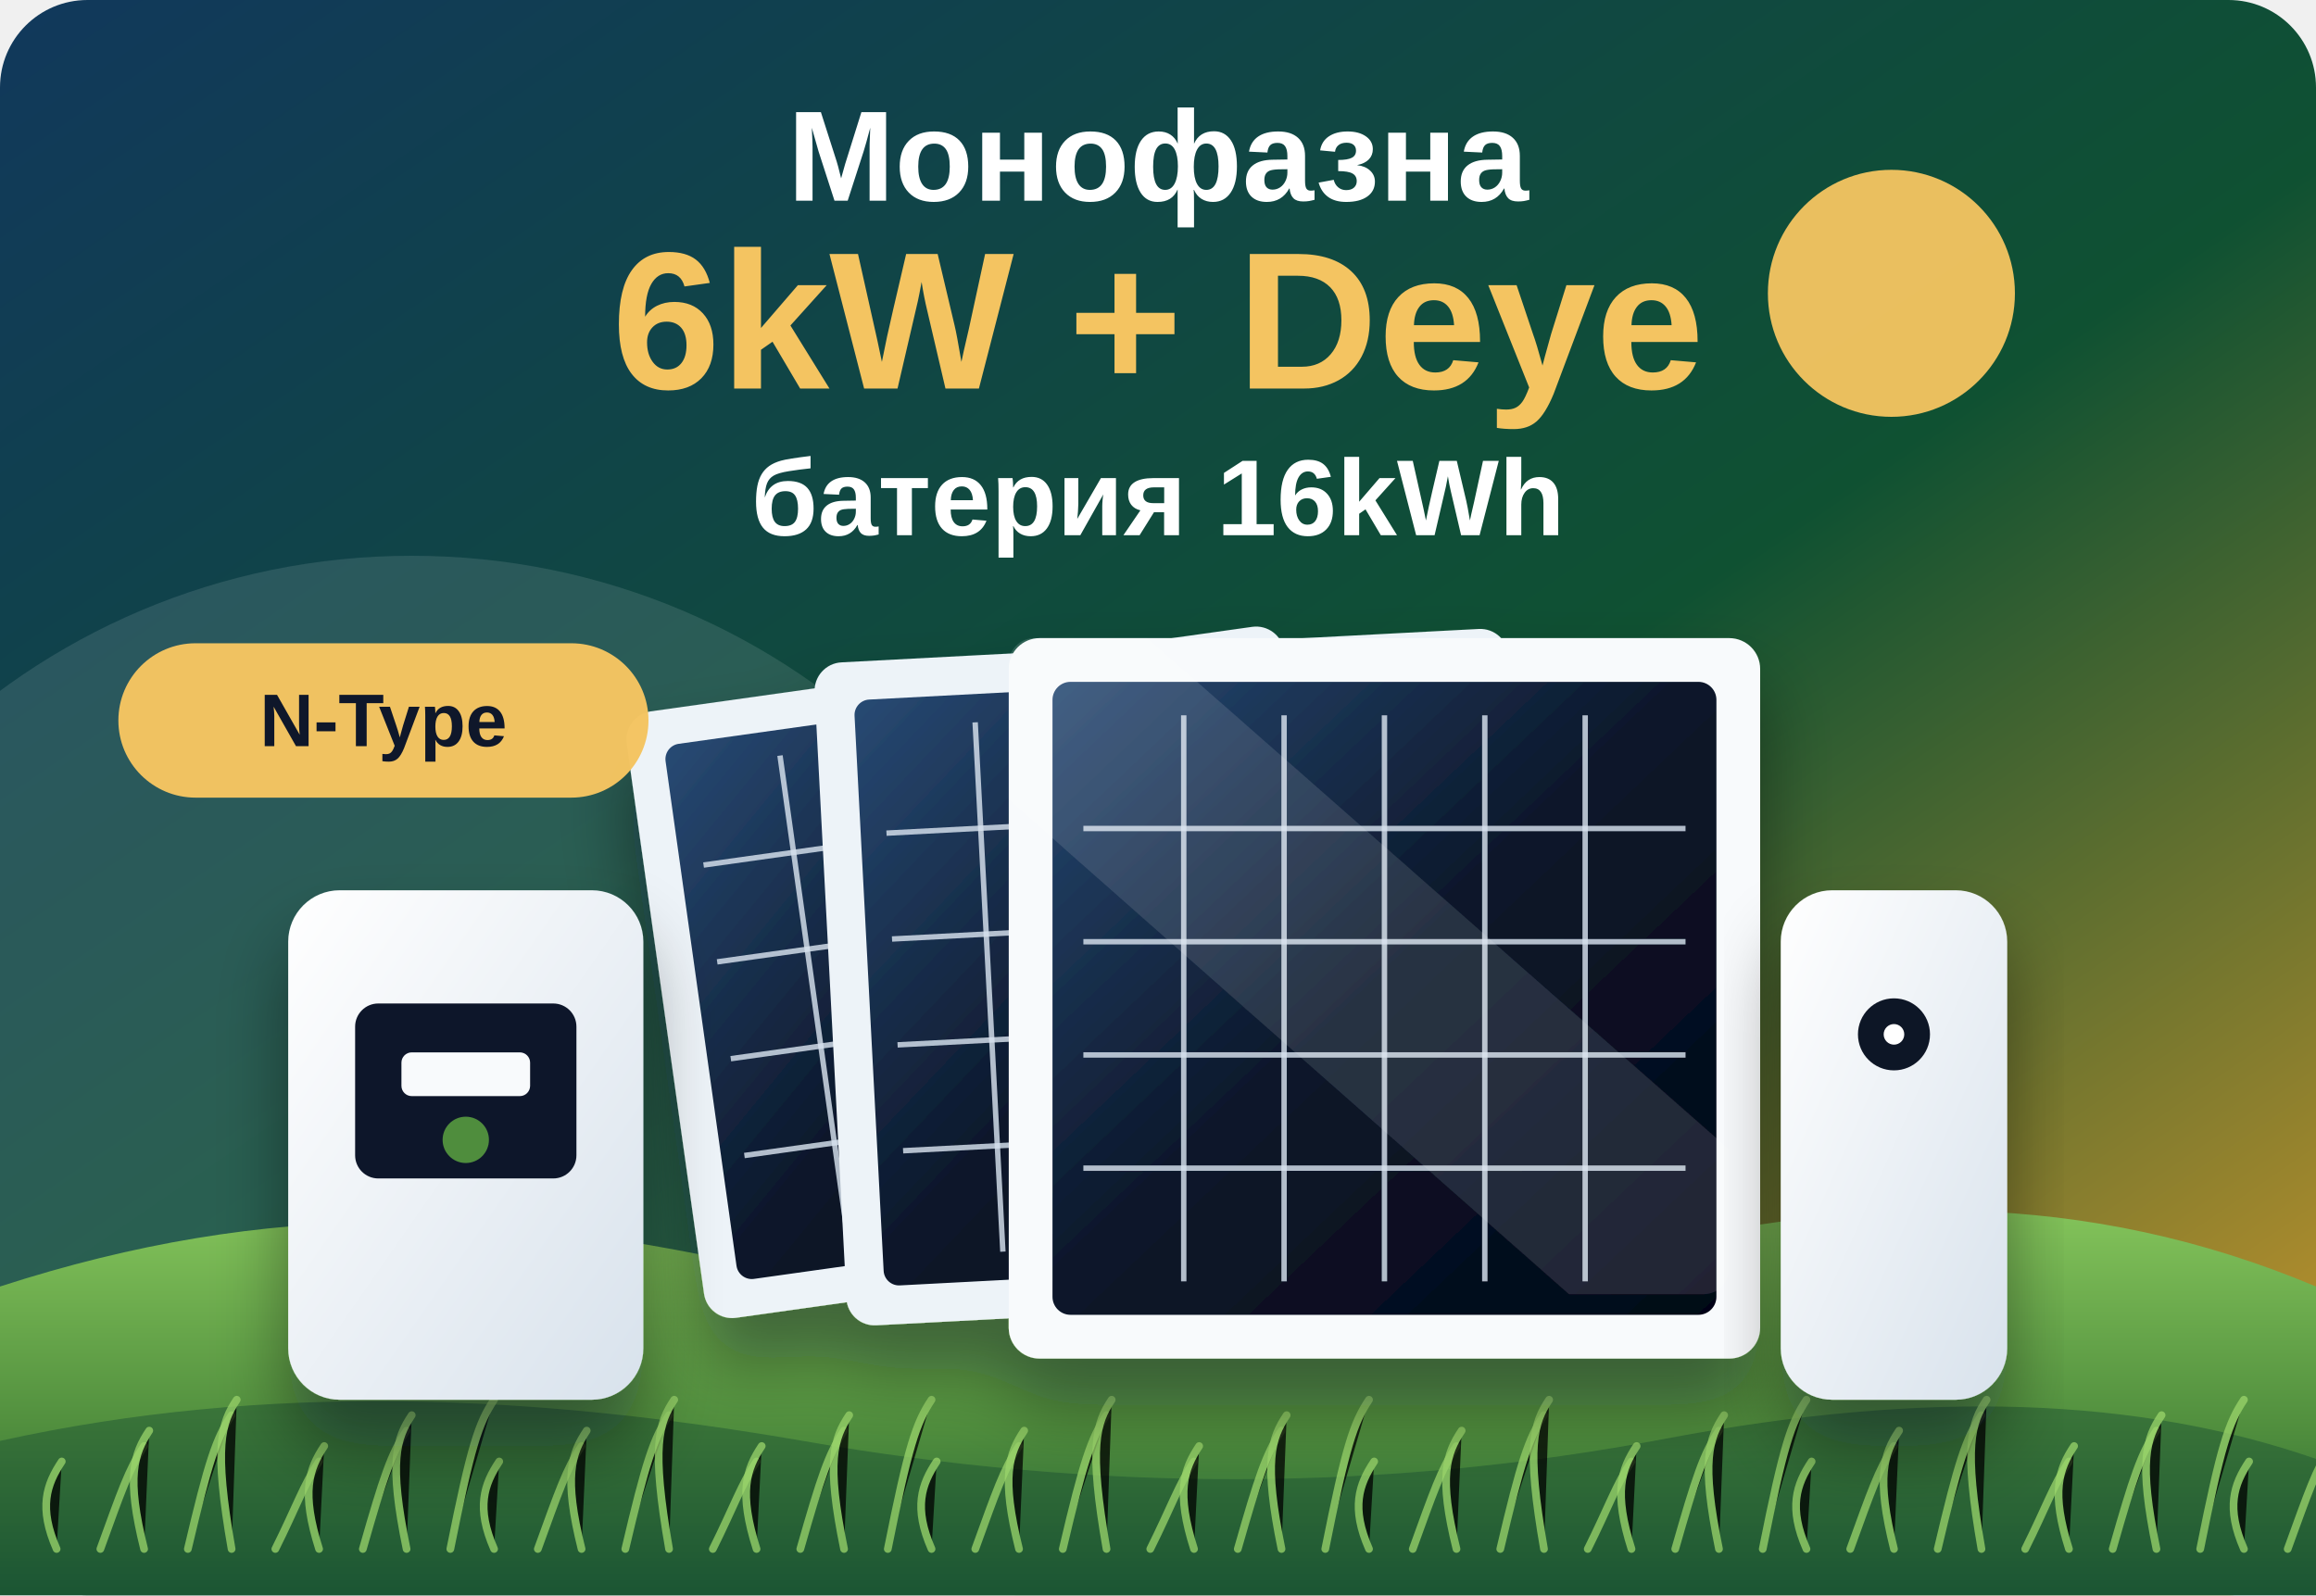
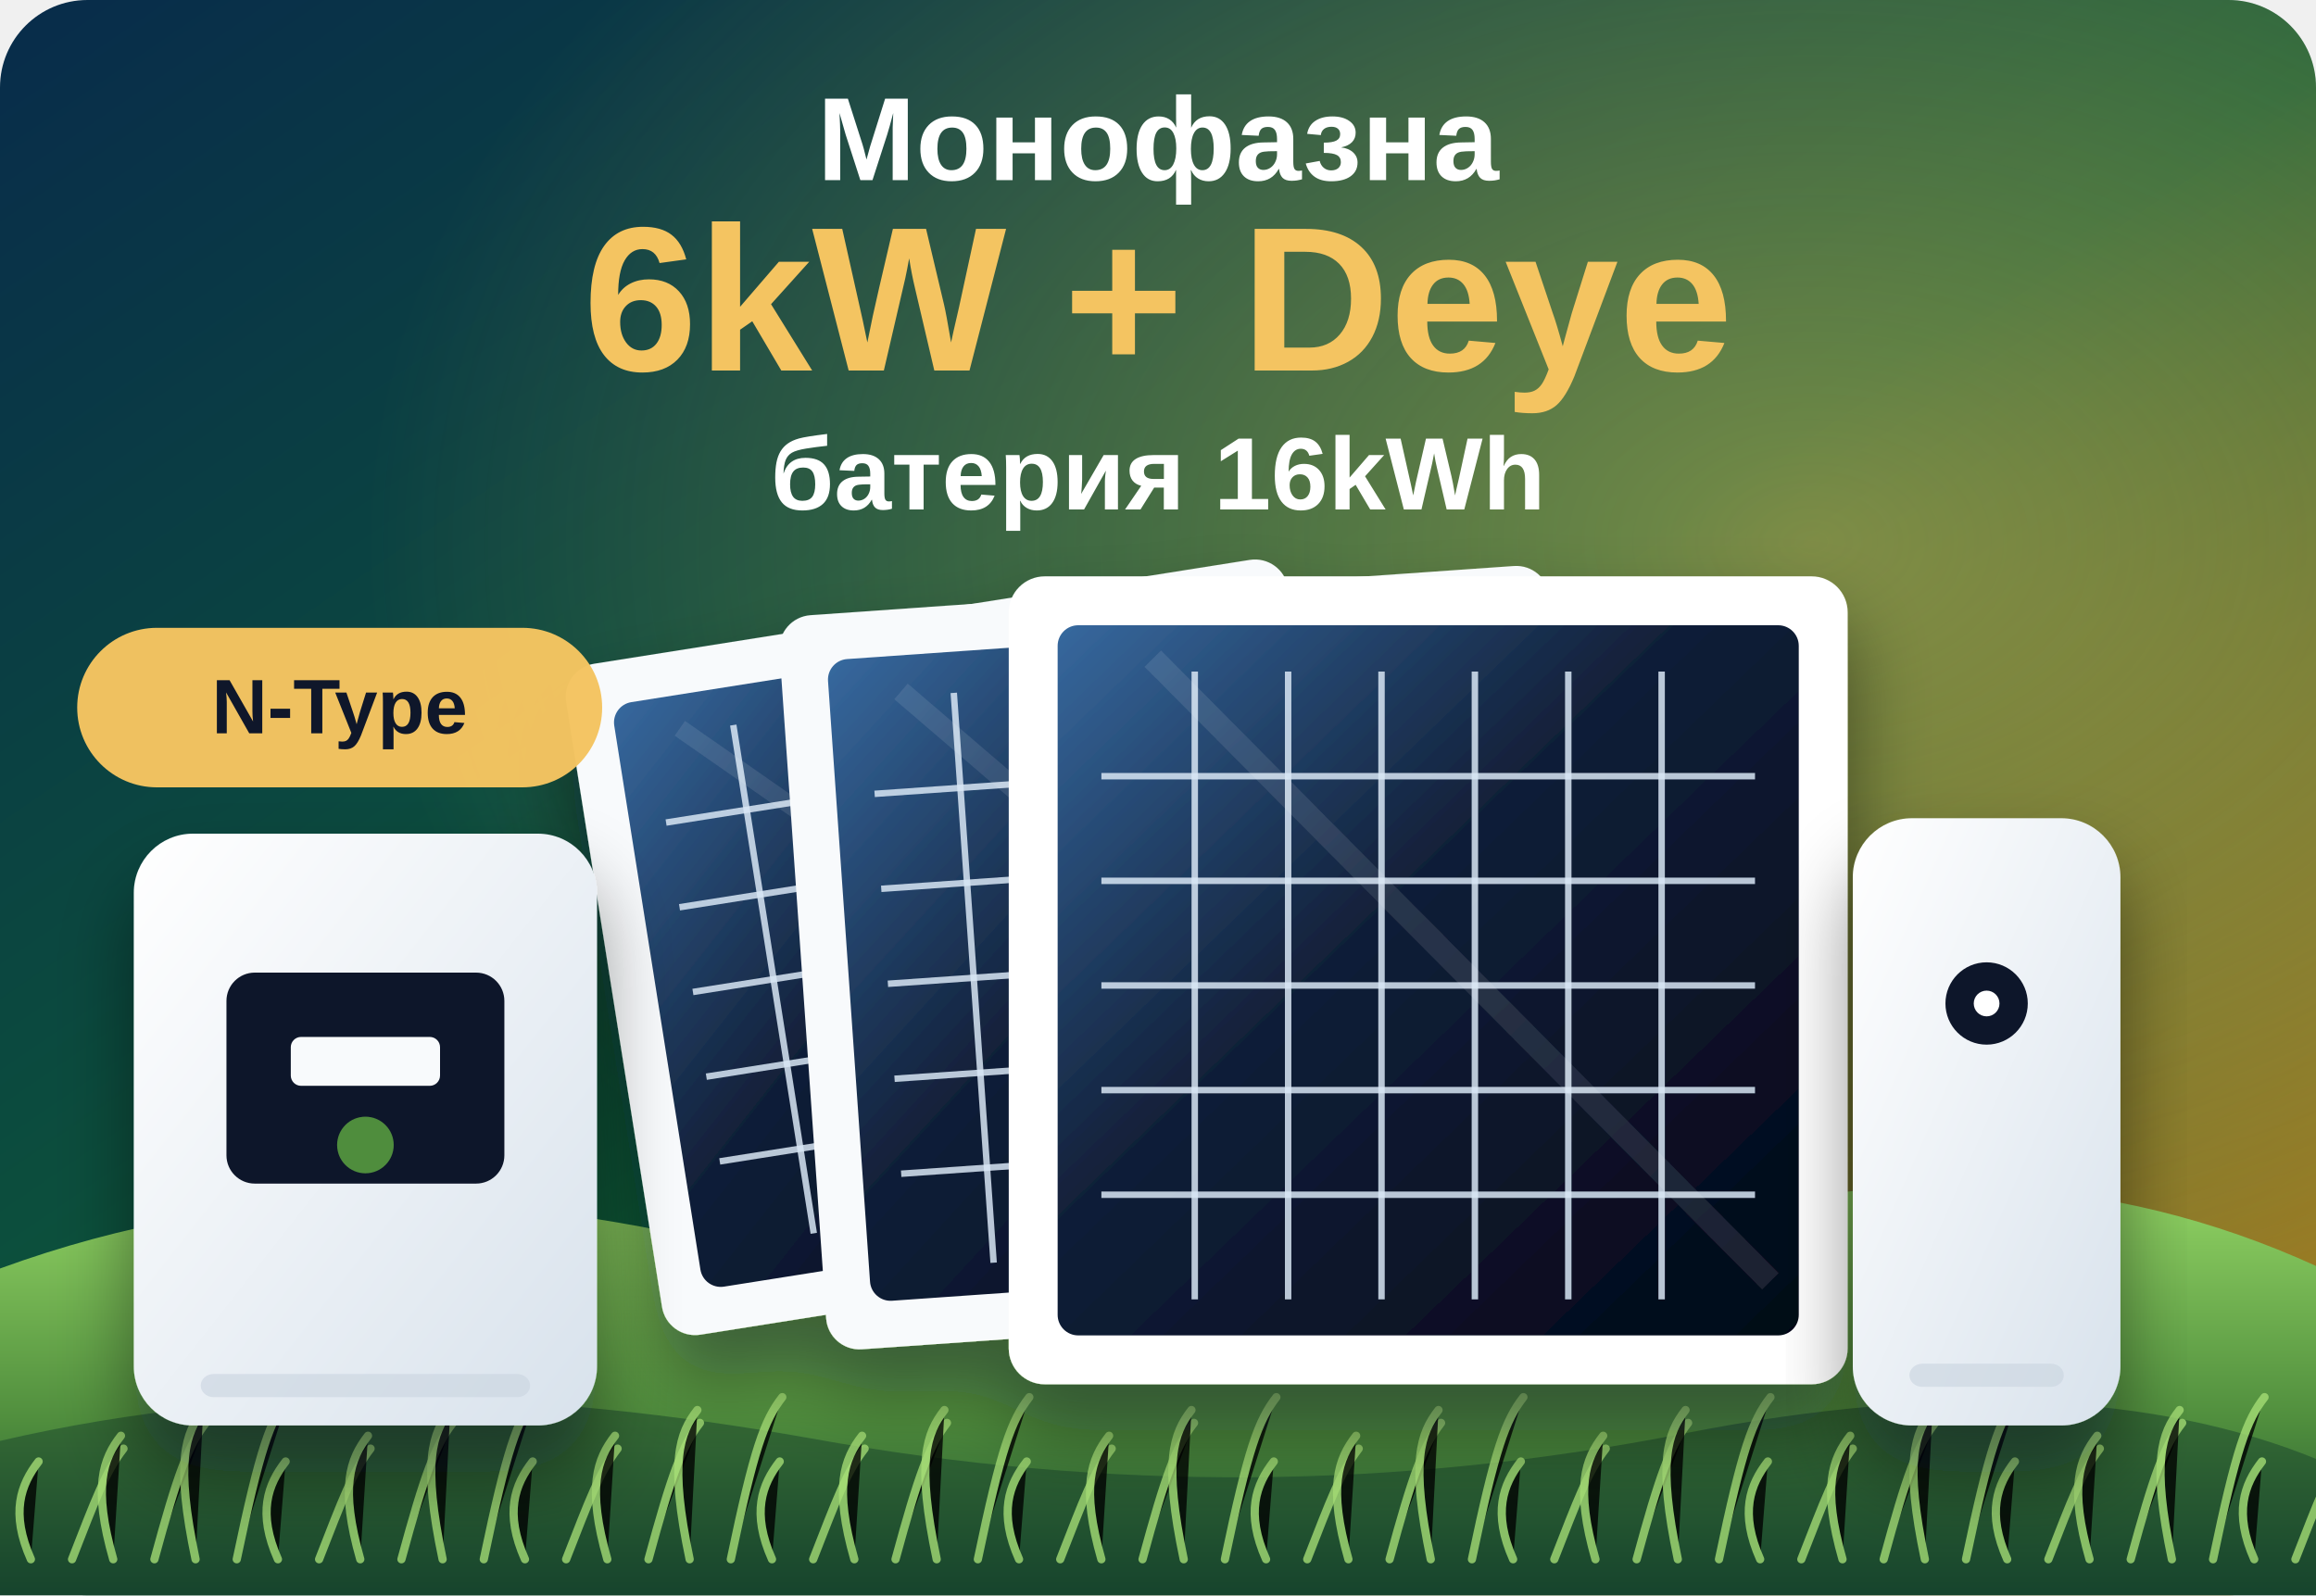
<svg xmlns="http://www.w3.org/2000/svg" width="900" height="620" viewBox="0 0 900 620" role="img" aria-label="Монофазна 6kW Deye 16kWh">
  <defs>
    <linearGradient id="sky" x1="0" y1="0" x2="1" y2="1">
-       <stop offset="0" stop-color="#11385C" />
-       <stop offset=".55" stop-color="#0F5132" />
-       <stop offset="1" stop-color="#D79B2B" />
+       <stop offset="0" stop-color="#082B4B" />
+       <stop offset=".52" stop-color="#0D5A38" />
+       <stop offset="1" stop-color="#B47B18" />
    </linearGradient>
+     <radialGradient id="goldGlow" cx=".78" cy=".34" r=".62">
+       <stop offset="0" stop-color="#F7C75B" stop-opacity=".45" />
+       <stop offset="1" stop-color="#F7C75B" stop-opacity="0" />
+     </radialGradient>
    <linearGradient id="glass" x1="0" y1="0" x2="1" y2="1">
-       <stop offset="0" stop-color="#284A74" />
-       <stop offset=".48" stop-color="#0B172A" />
+       <stop offset="0" stop-color="#37699F" />
+       <stop offset=".42" stop-color="#111F38" />
      <stop offset="1" stop-color="#020617" />
    </linearGradient>
    <linearGradient id="device" x1="0" y1="0" x2="1" y2="1">
      <stop offset="0" stop-color="#FFFFFF" />
      <stop offset="1" stop-color="#D8E2EC" />
    </linearGradient>
    <linearGradient id="grass" x1="0" y1="0" x2="0" y2="1">
-       <stop offset="0" stop-color="#83C35A" />
+       <stop offset="0" stop-color="#91D363" />
      <stop offset=".58" stop-color="#4F8D3D" />
-       <stop offset="1" stop-color="#1D5B35" />
+       <stop offset="1" stop-color="#17482F" />
    </linearGradient>
    <filter id="shadow" x="-25%" y="-25%" width="150%" height="160%">
-       <feDropShadow dx="0" dy="18" stdDeviation="14" flood-color="#020617" flood-opacity=".42" />
+       <feDropShadow dx="0" dy="18" stdDeviation="15" flood-color="#020617" flood-opacity=".45" />
    </filter>
-     <clipPath id="shineClip">
-       <rect x="0" y="0" width="280" height="255" rx="10" />
-     </clipPath>
  </defs>
  <rect width="900" height="620" rx="34" fill="url(#sky)" />
-   <circle cx="735" cy="114" r="48" fill="#F4C461" opacity=".95">
-     <animate attributeName="opacity" values=".78;.98;.78" dur="4.8s" repeatCount="indefinite" />
-   </circle>
-   <circle cx="160" cy="486" r="270" fill="#FFFFFF" opacity=".11" />
-   <path class="offer-grass" d="M0 500c105 -34 194 -31 302 -6 112 26 205 27 317 -4 102 -28 193 -27 281 10v120H0z" fill="url(#grass)" />
-   <path class="offer-grass" d="M0 560c104 -23 208 -18 312 0 114 20 226 20 336 -1 101 -19 183 -16 252 8v53H0z" fill="#184D31" opacity=".45" />
-   <path d="M22 602c-7 -16 -4 -25 2 -34" stroke="#9BD56B" stroke-width="3" stroke-linecap="round" opacity=".75" />
-   <path d="M39 602c8 -22 11 -31 17 -40" stroke="#9BD56B" stroke-width="3" stroke-linecap="round" opacity=".75" />
-   <path d="M56 602c-7 -28 -4 -37 2 -46" stroke="#9BD56B" stroke-width="3" stroke-linecap="round" opacity=".75" />
-   <path d="M73 602c8 -34 11 -43 17 -52" stroke="#9BD56B" stroke-width="3" stroke-linecap="round" opacity=".75" />
-   <path d="M90 602c-7 -40 -4 -49 2 -58" stroke="#9BD56B" stroke-width="3" stroke-linecap="round" opacity=".75" />
-   <path d="M107 602c8 -16 11 -25 17 -34" stroke="#9BD56B" stroke-width="3" stroke-linecap="round" opacity=".75" />
-   <path d="M124 602c-7 -22 -4 -31 2 -40" stroke="#9BD56B" stroke-width="3" stroke-linecap="round" opacity=".75" />
-   <path d="M141 602c8 -28 11 -37 17 -46" stroke="#9BD56B" stroke-width="3" stroke-linecap="round" opacity=".75" />
-   <path d="M158 602c-7 -34 -4 -43 2 -52" stroke="#9BD56B" stroke-width="3" stroke-linecap="round" opacity=".75" />
-   <path d="M175 602c8 -40 11 -49 17 -58" stroke="#9BD56B" stroke-width="3" stroke-linecap="round" opacity=".75" />
-   <path d="M192 602c-7 -16 -4 -25 2 -34" stroke="#9BD56B" stroke-width="3" stroke-linecap="round" opacity=".75" />
-   <path d="M209 602c8 -22 11 -31 17 -40" stroke="#9BD56B" stroke-width="3" stroke-linecap="round" opacity=".75" />
-   <path d="M226 602c-7 -28 -4 -37 2 -46" stroke="#9BD56B" stroke-width="3" stroke-linecap="round" opacity=".75" />
-   <path d="M243 602c8 -34 11 -43 17 -52" stroke="#9BD56B" stroke-width="3" stroke-linecap="round" opacity=".75" />
-   <path d="M260 602c-7 -40 -4 -49 2 -58" stroke="#9BD56B" stroke-width="3" stroke-linecap="round" opacity=".75" />
-   <path d="M277 602c8 -16 11 -25 17 -34" stroke="#9BD56B" stroke-width="3" stroke-linecap="round" opacity=".75" />
-   <path d="M294 602c-7 -22 -4 -31 2 -40" stroke="#9BD56B" stroke-width="3" stroke-linecap="round" opacity=".75" />
-   <path d="M311 602c8 -28 11 -37 17 -46" stroke="#9BD56B" stroke-width="3" stroke-linecap="round" opacity=".75" />
-   <path d="M328 602c-7 -34 -4 -43 2 -52" stroke="#9BD56B" stroke-width="3" stroke-linecap="round" opacity=".75" />
-   <path d="M345 602c8 -40 11 -49 17 -58" stroke="#9BD56B" stroke-width="3" stroke-linecap="round" opacity=".75" />
-   <path d="M362 602c-7 -16 -4 -25 2 -34" stroke="#9BD56B" stroke-width="3" stroke-linecap="round" opacity=".75" />
-   <path d="M379 602c8 -22 11 -31 17 -40" stroke="#9BD56B" stroke-width="3" stroke-linecap="round" opacity=".75" />
-   <path d="M396 602c-7 -28 -4 -37 2 -46" stroke="#9BD56B" stroke-width="3" stroke-linecap="round" opacity=".75" />
-   <path d="M413 602c8 -34 11 -43 17 -52" stroke="#9BD56B" stroke-width="3" stroke-linecap="round" opacity=".75" />
-   <path d="M430 602c-7 -40 -4 -49 2 -58" stroke="#9BD56B" stroke-width="3" stroke-linecap="round" opacity=".75" />
-   <path d="M447 602c8 -16 11 -25 17 -34" stroke="#9BD56B" stroke-width="3" stroke-linecap="round" opacity=".75" />
-   <path d="M464 602c-7 -22 -4 -31 2 -40" stroke="#9BD56B" stroke-width="3" stroke-linecap="round" opacity=".75" />
-   <path d="M481 602c8 -28 11 -37 17 -46" stroke="#9BD56B" stroke-width="3" stroke-linecap="round" opacity=".75" />
-   <path d="M498 602c-7 -34 -4 -43 2 -52" stroke="#9BD56B" stroke-width="3" stroke-linecap="round" opacity=".75" />
-   <path d="M515 602c8 -40 11 -49 17 -58" stroke="#9BD56B" stroke-width="3" stroke-linecap="round" opacity=".75" />
-   <path d="M532 602c-7 -16 -4 -25 2 -34" stroke="#9BD56B" stroke-width="3" stroke-linecap="round" opacity=".75" />
-   <path d="M549 602c8 -22 11 -31 17 -40" stroke="#9BD56B" stroke-width="3" stroke-linecap="round" opacity=".75" />
-   <path d="M566 602c-7 -28 -4 -37 2 -46" stroke="#9BD56B" stroke-width="3" stroke-linecap="round" opacity=".75" />
-   <path d="M583 602c8 -34 11 -43 17 -52" stroke="#9BD56B" stroke-width="3" stroke-linecap="round" opacity=".75" />
-   <path d="M600 602c-7 -40 -4 -49 2 -58" stroke="#9BD56B" stroke-width="3" stroke-linecap="round" opacity=".75" />
-   <path d="M617 602c8 -16 11 -25 17 -34" stroke="#9BD56B" stroke-width="3" stroke-linecap="round" opacity=".75" />
-   <path d="M634 602c-7 -22 -4 -31 2 -40" stroke="#9BD56B" stroke-width="3" stroke-linecap="round" opacity=".75" />
-   <path d="M651 602c8 -28 11 -37 17 -46" stroke="#9BD56B" stroke-width="3" stroke-linecap="round" opacity=".75" />
-   <path d="M668 602c-7 -34 -4 -43 2 -52" stroke="#9BD56B" stroke-width="3" stroke-linecap="round" opacity=".75" />
-   <path d="M685 602c8 -40 11 -49 17 -58" stroke="#9BD56B" stroke-width="3" stroke-linecap="round" opacity=".75" />
-   <path d="M702 602c-7 -16 -4 -25 2 -34" stroke="#9BD56B" stroke-width="3" stroke-linecap="round" opacity=".75" />
-   <path d="M719 602c8 -22 11 -31 17 -40" stroke="#9BD56B" stroke-width="3" stroke-linecap="round" opacity=".75" />
-   <path d="M736 602c-7 -28 -4 -37 2 -46" stroke="#9BD56B" stroke-width="3" stroke-linecap="round" opacity=".75" />
-   <path d="M753 602c8 -34 11 -43 17 -52" stroke="#9BD56B" stroke-width="3" stroke-linecap="round" opacity=".75" />
-   <path d="M770 602c-7 -40 -4 -49 2 -58" stroke="#9BD56B" stroke-width="3" stroke-linecap="round" opacity=".75" />
-   <path d="M787 602c8 -16 11 -25 17 -34" stroke="#9BD56B" stroke-width="3" stroke-linecap="round" opacity=".75" />
-   <path d="M804 602c-7 -22 -4 -31 2 -40" stroke="#9BD56B" stroke-width="3" stroke-linecap="round" opacity=".75" />
-   <path d="M821 602c8 -28 11 -37 17 -46" stroke="#9BD56B" stroke-width="3" stroke-linecap="round" opacity=".75" />
-   <path d="M838 602c-7 -34 -4 -43 2 -52" stroke="#9BD56B" stroke-width="3" stroke-linecap="round" opacity=".75" />
-   <path d="M855 602c8 -40 11 -49 17 -58" stroke="#9BD56B" stroke-width="3" stroke-linecap="round" opacity=".75" />
-   <path d="M872 602c-7 -16 -4 -25 2 -34" stroke="#9BD56B" stroke-width="3" stroke-linecap="round" opacity=".75" />
-   <path d="M889 602c8 -22 11 -31 17 -40" stroke="#9BD56B" stroke-width="3" stroke-linecap="round" opacity=".75" />
+   <rect width="900" height="620" rx="34" fill="url(#goldGlow)" />
+   <path class="offer-grass" d="M0 493c96 -35 190 -33 300 -5 125 31 219 28 333 -7 100 -31 188 -25 267 11v128H0z" fill="url(#grass)" />
+   <path class="offer-grass" d="M0 560c103 -24 208 -20 315 -1 116 21 228 20 340 -2 102 -20 184 -15 245 10v53H0z" fill="#143F2A" opacity=".48" />
+   <path d="M12 606c-8 -18 -4 -29 3 -38" stroke="#A6DF76" stroke-width="3.2" stroke-linecap="round" opacity=".78" />
+   <path d="M28 606c9 -23 13 -34 20 -43" stroke="#A6DF76" stroke-width="3.2" stroke-linecap="round" opacity=".78" />
+   <path d="M44 606c-8 -28 -4 -39 3 -48" stroke="#A6DF76" stroke-width="3.2" stroke-linecap="round" opacity=".78" />
+   <path d="M60 606c9 -33 13 -44 20 -53" stroke="#A6DF76" stroke-width="3.2" stroke-linecap="round" opacity=".78" />
+   <path d="M76 606c-8 -38 -4 -49 3 -58" stroke="#A6DF76" stroke-width="3.2" stroke-linecap="round" opacity=".78" />
+   <path d="M92 606c9 -43 13 -54 20 -63" stroke="#A6DF76" stroke-width="3.2" stroke-linecap="round" opacity=".78" />
+   <path d="M108 606c-8 -18 -4 -29 3 -38" stroke="#A6DF76" stroke-width="3.2" stroke-linecap="round" opacity=".78" />
+   <path d="M124 606c9 -23 13 -34 20 -43" stroke="#A6DF76" stroke-width="3.2" stroke-linecap="round" opacity=".78" />
+   <path d="M140 606c-8 -28 -4 -39 3 -48" stroke="#A6DF76" stroke-width="3.2" stroke-linecap="round" opacity=".78" />
+   <path d="M156 606c9 -33 13 -44 20 -53" stroke="#A6DF76" stroke-width="3.2" stroke-linecap="round" opacity=".78" />
+   <path d="M172 606c-8 -38 -4 -49 3 -58" stroke="#A6DF76" stroke-width="3.2" stroke-linecap="round" opacity=".78" />
+   <path d="M188 606c9 -43 13 -54 20 -63" stroke="#A6DF76" stroke-width="3.2" stroke-linecap="round" opacity=".78" />
+   <path d="M204 606c-8 -18 -4 -29 3 -38" stroke="#A6DF76" stroke-width="3.2" stroke-linecap="round" opacity=".78" />
+   <path d="M220 606c9 -23 13 -34 20 -43" stroke="#A6DF76" stroke-width="3.2" stroke-linecap="round" opacity=".78" />
+   <path d="M236 606c-8 -28 -4 -39 3 -48" stroke="#A6DF76" stroke-width="3.2" stroke-linecap="round" opacity=".78" />
+   <path d="M252 606c9 -33 13 -44 20 -53" stroke="#A6DF76" stroke-width="3.2" stroke-linecap="round" opacity=".78" />
+   <path d="M268 606c-8 -38 -4 -49 3 -58" stroke="#A6DF76" stroke-width="3.2" stroke-linecap="round" opacity=".78" />
+   <path d="M284 606c9 -43 13 -54 20 -63" stroke="#A6DF76" stroke-width="3.2" stroke-linecap="round" opacity=".78" />
+   <path d="M300 606c-8 -18 -4 -29 3 -38" stroke="#A6DF76" stroke-width="3.2" stroke-linecap="round" opacity=".78" />
+   <path d="M316 606c9 -23 13 -34 20 -43" stroke="#A6DF76" stroke-width="3.2" stroke-linecap="round" opacity=".78" />
+   <path d="M332 606c-8 -28 -4 -39 3 -48" stroke="#A6DF76" stroke-width="3.2" stroke-linecap="round" opacity=".78" />
+   <path d="M348 606c9 -33 13 -44 20 -53" stroke="#A6DF76" stroke-width="3.2" stroke-linecap="round" opacity=".78" />
+   <path d="M364 606c-8 -38 -4 -49 3 -58" stroke="#A6DF76" stroke-width="3.2" stroke-linecap="round" opacity=".78" />
+   <path d="M380 606c9 -43 13 -54 20 -63" stroke="#A6DF76" stroke-width="3.2" stroke-linecap="round" opacity=".78" />
+   <path d="M396 606c-8 -18 -4 -29 3 -38" stroke="#A6DF76" stroke-width="3.2" stroke-linecap="round" opacity=".78" />
+   <path d="M412 606c9 -23 13 -34 20 -43" stroke="#A6DF76" stroke-width="3.2" stroke-linecap="round" opacity=".78" />
+   <path d="M428 606c-8 -28 -4 -39 3 -48" stroke="#A6DF76" stroke-width="3.2" stroke-linecap="round" opacity=".78" />
+   <path d="M444 606c9 -33 13 -44 20 -53" stroke="#A6DF76" stroke-width="3.2" stroke-linecap="round" opacity=".78" />
+   <path d="M460 606c-8 -38 -4 -49 3 -58" stroke="#A6DF76" stroke-width="3.2" stroke-linecap="round" opacity=".78" />
+   <path d="M476 606c9 -43 13 -54 20 -63" stroke="#A6DF76" stroke-width="3.2" stroke-linecap="round" opacity=".78" />
+   <path d="M492 606c-8 -18 -4 -29 3 -38" stroke="#A6DF76" stroke-width="3.2" stroke-linecap="round" opacity=".78" />
+   <path d="M508 606c9 -23 13 -34 20 -43" stroke="#A6DF76" stroke-width="3.2" stroke-linecap="round" opacity=".78" />
+   <path d="M524 606c-8 -28 -4 -39 3 -48" stroke="#A6DF76" stroke-width="3.2" stroke-linecap="round" opacity=".78" />
+   <path d="M540 606c9 -33 13 -44 20 -53" stroke="#A6DF76" stroke-width="3.2" stroke-linecap="round" opacity=".78" />
+   <path d="M556 606c-8 -38 -4 -49 3 -58" stroke="#A6DF76" stroke-width="3.2" stroke-linecap="round" opacity=".78" />
+   <path d="M572 606c9 -43 13 -54 20 -63" stroke="#A6DF76" stroke-width="3.2" stroke-linecap="round" opacity=".78" />
+   <path d="M588 606c-8 -18 -4 -29 3 -38" stroke="#A6DF76" stroke-width="3.2" stroke-linecap="round" opacity=".78" />
+   <path d="M604 606c9 -23 13 -34 20 -43" stroke="#A6DF76" stroke-width="3.2" stroke-linecap="round" opacity=".78" />
+   <path d="M620 606c-8 -28 -4 -39 3 -48" stroke="#A6DF76" stroke-width="3.2" stroke-linecap="round" opacity=".78" />
+   <path d="M636 606c9 -33 13 -44 20 -53" stroke="#A6DF76" stroke-width="3.2" stroke-linecap="round" opacity=".78" />
+   <path d="M652 606c-8 -38 -4 -49 3 -58" stroke="#A6DF76" stroke-width="3.2" stroke-linecap="round" opacity=".78" />
+   <path d="M668 606c9 -43 13 -54 20 -63" stroke="#A6DF76" stroke-width="3.2" stroke-linecap="round" opacity=".78" />
+   <path d="M684 606c-8 -18 -4 -29 3 -38" stroke="#A6DF76" stroke-width="3.2" stroke-linecap="round" opacity=".78" />
+   <path d="M700 606c9 -23 13 -34 20 -43" stroke="#A6DF76" stroke-width="3.2" stroke-linecap="round" opacity=".78" />
+   <path d="M716 606c-8 -28 -4 -39 3 -48" stroke="#A6DF76" stroke-width="3.2" stroke-linecap="round" opacity=".78" />
+   <path d="M732 606c9 -33 13 -44 20 -53" stroke="#A6DF76" stroke-width="3.2" stroke-linecap="round" opacity=".78" />
+   <path d="M748 606c-8 -38 -4 -49 3 -58" stroke="#A6DF76" stroke-width="3.2" stroke-linecap="round" opacity=".78" />
+   <path d="M764 606c9 -43 13 -54 20 -63" stroke="#A6DF76" stroke-width="3.2" stroke-linecap="round" opacity=".78" />
+   <path d="M780 606c-8 -18 -4 -29 3 -38" stroke="#A6DF76" stroke-width="3.2" stroke-linecap="round" opacity=".78" />
+   <path d="M796 606c9 -23 13 -34 20 -43" stroke="#A6DF76" stroke-width="3.2" stroke-linecap="round" opacity=".78" />
+   <path d="M812 606c-8 -28 -4 -39 3 -48" stroke="#A6DF76" stroke-width="3.2" stroke-linecap="round" opacity=".78" />
+   <path d="M828 606c9 -33 13 -44 20 -53" stroke="#A6DF76" stroke-width="3.2" stroke-linecap="round" opacity=".78" />
+   <path d="M844 606c-8 -38 -4 -49 3 -58" stroke="#A6DF76" stroke-width="3.2" stroke-linecap="round" opacity=".78" />
+   <path d="M860 606c9 -43 13 -54 20 -63" stroke="#A6DF76" stroke-width="3.2" stroke-linecap="round" opacity=".78" />
+   <path d="M876 606c-8 -18 -4 -29 3 -38" stroke="#A6DF76" stroke-width="3.2" stroke-linecap="round" opacity=".78" />
+   <path d="M892 606c9 -23 13 -34 20 -43" stroke="#A6DF76" stroke-width="3.2" stroke-linecap="round" opacity=".78" />
+   <path d="M908 606c-8 -28 -4 -39 3 -48" stroke="#A6DF76" stroke-width="3.2" stroke-linecap="round" opacity=".78" />
+   <path d="M924 606c9 -33 13 -44 20 -53" stroke="#A6DF76" stroke-width="3.2" stroke-linecap="round" opacity=".78" />
  <g font-family="Arial, sans-serif" text-anchor="middle">
-     <text x="450" y="78" font-size="50" font-weight="900" fill="#FFFFFF">Монофазна</text>
-     <text x="450" y="151" font-size="76" font-weight="900" fill="#F4C461">6kW + Deye</text>
-     <text x="450" y="208" font-size="42" font-weight="900" fill="#FFFFFF">батерия 16kWh</text>
+     <text x="450" y="70" font-size="46" font-weight="900" fill="#FFFFFF">Монофазна</text>
+     <text x="450" y="144" font-size="80" font-weight="900" fill="#F4C461">6kW + Deye</text>
+     <text x="450" y="198" font-size="40" font-weight="900" fill="#FFFFFF">батерия 16kWh</text>
  </g>
  <g class="solar-module" filter="url(#shadow)">
-     <g transform="translate(242 278) rotate(-8)">
-       <rect width="258" height="238" rx="11" fill="#EDF3F8" />
-       <rect x="14" y="14" width="230" height="210" rx="6" fill="url(#glass)" />
-       <line x1="58.333" y1="24" x2="58.333" y2="214" stroke="#D7E2EE" stroke-width="2.1" opacity=".82" />
-       <line x1="93.667" y1="24" x2="93.667" y2="214" stroke="#D7E2EE" stroke-width="2.1" opacity=".82" />
-       <line x1="129" y1="24" x2="129" y2="214" stroke="#D7E2EE" stroke-width="2.1" opacity=".82" />
-       <line x1="164.333" y1="24" x2="164.333" y2="214" stroke="#D7E2EE" stroke-width="2.1" opacity=".82" />
-       <line x1="199.667" y1="24" x2="199.667" y2="214" stroke="#D7E2EE" stroke-width="2.1" opacity=".82" />
-       <line x1="23" y1="62" x2="235" y2="62" stroke="#D7E2EE" stroke-width="2.1" opacity=".82" />
-       <line x1="23" y1="100" x2="235" y2="100" stroke="#D7E2EE" stroke-width="2.1" opacity=".82" />
-       <line x1="23" y1="138" x2="235" y2="138" stroke="#D7E2EE" stroke-width="2.1" opacity=".82" />
-       <line x1="23" y1="176" x2="235" y2="176" stroke="#D7E2EE" stroke-width="2.1" opacity=".82" />
+     <g transform="translate(218 260) rotate(-9)">
+       <rect width="284" height="264" rx="13" fill="#F8FAFC" />
+       <rect x="17" y="17" width="250" height="230" rx="8" fill="url(#glass)" />
+       <line x1="62.714" y1="32" x2="62.714" y2="232" stroke="#D9E7F5" stroke-width="2.5" opacity=".84" />
+       <line x1="94.429" y1="32" x2="94.429" y2="232" stroke="#D9E7F5" stroke-width="2.5" opacity=".84" />
+       <line x1="126.143" y1="32" x2="126.143" y2="232" stroke="#D9E7F5" stroke-width="2.5" opacity=".84" />
+       <line x1="157.857" y1="32" x2="157.857" y2="232" stroke="#D9E7F5" stroke-width="2.5" opacity=".84" />
+       <line x1="189.571" y1="32" x2="189.571" y2="232" stroke="#D9E7F5" stroke-width="2.5" opacity=".84" />
+       <line x1="221.286" y1="32" x2="221.286" y2="232" stroke="#D9E7F5" stroke-width="2.5" opacity=".84" />
+       <line x1="31" y1="65.333" x2="253" y2="65.333" stroke="#D9E7F5" stroke-width="2.5" opacity=".84" />
+       <line x1="31" y1="98.667" x2="253" y2="98.667" stroke="#D9E7F5" stroke-width="2.5" opacity=".84" />
+       <line x1="31" y1="132" x2="253" y2="132" stroke="#D9E7F5" stroke-width="2.5" opacity=".84" />
+       <line x1="31" y1="165.333" x2="253" y2="165.333" stroke="#D9E7F5" stroke-width="2.5" opacity=".84" />
+       <line x1="31" y1="198.667" x2="253" y2="198.667" stroke="#D9E7F5" stroke-width="2.5" opacity=".84" />
+       <path d="M42 30L248 228" stroke="#FFFFFF" stroke-width="7" opacity=".1" />
    </g>
-     <g transform="translate(316 258) rotate(-3)">
-       <rect width="270" height="258" rx="11" fill="#EDF3F8" />
-       <rect x="15" y="15" width="240" height="228" rx="6" fill="url(#glass)" />
-       <line x1="61.667" y1="26" x2="61.667" y2="232" stroke="#D7E2EE" stroke-width="2.1" opacity=".82" />
-       <line x1="98.333" y1="26" x2="98.333" y2="232" stroke="#D7E2EE" stroke-width="2.1" opacity=".82" />
-       <line x1="135" y1="26" x2="135" y2="232" stroke="#D7E2EE" stroke-width="2.1" opacity=".82" />
-       <line x1="171.667" y1="26" x2="171.667" y2="232" stroke="#D7E2EE" stroke-width="2.1" opacity=".82" />
-       <line x1="208.333" y1="26" x2="208.333" y2="232" stroke="#D7E2EE" stroke-width="2.1" opacity=".82" />
-       <line x1="25" y1="67.2" x2="245" y2="67.2" stroke="#D7E2EE" stroke-width="2.1" opacity=".82" />
-       <line x1="25" y1="108.4" x2="245" y2="108.4" stroke="#D7E2EE" stroke-width="2.1" opacity=".82" />
-       <line x1="25" y1="149.6" x2="245" y2="149.6" stroke="#D7E2EE" stroke-width="2.1" opacity=".82" />
-       <line x1="25" y1="190.8" x2="245" y2="190.8" stroke="#D7E2EE" stroke-width="2.1" opacity=".82" />
+     <g transform="translate(302 240) rotate(-4)">
+       <rect width="300" height="286" rx="13" fill="#F8FAFC" />
+       <rect x="18" y="18" width="264" height="250" rx="8" fill="url(#glass)" />
+       <line x1="66.429" y1="34" x2="66.429" y2="256" stroke="#D9E7F5" stroke-width="2.5" opacity=".84" />
+       <line x1="99.857" y1="34" x2="99.857" y2="256" stroke="#D9E7F5" stroke-width="2.5" opacity=".84" />
+       <line x1="133.286" y1="34" x2="133.286" y2="256" stroke="#D9E7F5" stroke-width="2.5" opacity=".84" />
+       <line x1="166.714" y1="34" x2="166.714" y2="256" stroke="#D9E7F5" stroke-width="2.5" opacity=".84" />
+       <line x1="200.143" y1="34" x2="200.143" y2="256" stroke="#D9E7F5" stroke-width="2.5" opacity=".84" />
+       <line x1="233.571" y1="34" x2="233.571" y2="256" stroke="#D9E7F5" stroke-width="2.5" opacity=".84" />
+       <line x1="33" y1="71" x2="267" y2="71" stroke="#D9E7F5" stroke-width="2.5" opacity=".84" />
+       <line x1="33" y1="108" x2="267" y2="108" stroke="#D9E7F5" stroke-width="2.5" opacity=".84" />
+       <line x1="33" y1="145" x2="267" y2="145" stroke="#D9E7F5" stroke-width="2.5" opacity=".84" />
+       <line x1="33" y1="182" x2="267" y2="182" stroke="#D9E7F5" stroke-width="2.5" opacity=".84" />
+       <line x1="33" y1="219" x2="267" y2="219" stroke="#D9E7F5" stroke-width="2.5" opacity=".84" />
+       <path d="M46 32L263 246" stroke="#FFFFFF" stroke-width="8" opacity=".1" />
    </g>
-     <g transform="translate(392 248)">
-       <rect width="292" height="280" rx="12" fill="#F8FAFC" />
-       <rect x="17" y="17" width="258" height="246" rx="7" fill="url(#glass)" />
-       <line x1="68" y1="30" x2="68" y2="250" stroke="#D7E2EE" stroke-width="2.1" opacity=".82" />
-       <line x1="107" y1="30" x2="107" y2="250" stroke="#D7E2EE" stroke-width="2.1" opacity=".82" />
-       <line x1="146" y1="30" x2="146" y2="250" stroke="#D7E2EE" stroke-width="2.1" opacity=".82" />
-       <line x1="185" y1="30" x2="185" y2="250" stroke="#D7E2EE" stroke-width="2.1" opacity=".82" />
-       <line x1="224" y1="30" x2="224" y2="250" stroke="#D7E2EE" stroke-width="2.1" opacity=".82" />
-       <line x1="29" y1="74" x2="263" y2="74" stroke="#D7E2EE" stroke-width="2.1" opacity=".82" />
-       <line x1="29" y1="118" x2="263" y2="118" stroke="#D7E2EE" stroke-width="2.1" opacity=".82" />
-       <line x1="29" y1="162" x2="263" y2="162" stroke="#D7E2EE" stroke-width="2.1" opacity=".82" />
-       <line x1="29" y1="206" x2="263" y2="206" stroke="#D7E2EE" stroke-width="2.1" opacity=".82" />
-       <g clip-path="url(#shineClip)">
-         <path d="M-45 23L22 -28 344 255 280 310z" fill="#FFFFFF" opacity=".12">
-           <animateTransform attributeName="transform" type="translate" values="-170 0;210 0;-170 0" dur="7s" repeatCount="indefinite" />
-         </path>
-       </g>
+     <g transform="translate(392 224)">
+       <rect width="326" height="314" rx="14" fill="#FFFFFF" />
+       <rect x="19" y="19" width="288" height="276" rx="8" fill="url(#glass)" />
+       <line x1="72.286" y1="37" x2="72.286" y2="281" stroke="#D9E7F5" stroke-width="2.5" opacity=".84" />
+       <line x1="108.571" y1="37" x2="108.571" y2="281" stroke="#D9E7F5" stroke-width="2.5" opacity=".84" />
+       <line x1="144.857" y1="37" x2="144.857" y2="281" stroke="#D9E7F5" stroke-width="2.5" opacity=".84" />
+       <line x1="181.143" y1="37" x2="181.143" y2="281" stroke="#D9E7F5" stroke-width="2.5" opacity=".84" />
+       <line x1="217.429" y1="37" x2="217.429" y2="281" stroke="#D9E7F5" stroke-width="2.5" opacity=".84" />
+       <line x1="253.714" y1="37" x2="253.714" y2="281" stroke="#D9E7F5" stroke-width="2.5" opacity=".84" />
+       <line x1="36" y1="77.667" x2="290" y2="77.667" stroke="#D9E7F5" stroke-width="2.5" opacity=".84" />
+       <line x1="36" y1="118.333" x2="290" y2="118.333" stroke="#D9E7F5" stroke-width="2.5" opacity=".84" />
+       <line x1="36" y1="159" x2="290" y2="159" stroke="#D9E7F5" stroke-width="2.5" opacity=".84" />
+       <line x1="36" y1="199.667" x2="290" y2="199.667" stroke="#D9E7F5" stroke-width="2.5" opacity=".84" />
+       <line x1="36" y1="240.333" x2="290" y2="240.333" stroke="#D9E7F5" stroke-width="2.5" opacity=".84" />
+       <path d="M56 32L296 274" stroke="#FFFFFF" stroke-width="9" opacity=".1" />
    </g>
  </g>
-   <g filter="url(#shadow)">
-     <rect x="112" y="346" width="138" height="198" rx="20" fill="url(#device)" />
-     <rect x="138" y="390" width="86" height="68" rx="9" fill="#0F172A" />
-     <rect x="156" y="409" width="50" height="17" rx="4" fill="#F8FAFC" />
-     <circle cx="181" cy="443" r="9" fill="#4F8D3D" />
+   <g class="hero-product" filter="url(#shadow)">
+     <rect x="52" y="324" width="180" height="230" rx="23" fill="url(#device)" />
+     <rect x="88" y="378" width="108" height="82" rx="11" fill="#0F172A" />
+     <rect x="113" y="403" width="58" height="19" rx="4" fill="#F8FAFC" />
+     <circle cx="142" cy="445" r="11" fill="#4F8D3D" />
+     <rect x="78" y="534" width="128" height="9" rx="5" fill="#CBD5E1" opacity=".65" />
  </g>
-   <g filter="url(#shadow)">
-     <rect x="692" y="346" width="88" height="198" rx="20" fill="url(#device)" />
-     <circle cx="736" cy="402" r="14" fill="#111827" />
-     <circle cx="736" cy="402" r="4" fill="#FFFFFF" />
+   <g class="hero-product" filter="url(#shadow)">
+     <rect x="720" y="318" width="104" height="236" rx="23" fill="url(#device)" />
+     <circle cx="772" cy="390" r="16" fill="#0F172A" />
+     <circle cx="772" cy="390" r="5" fill="#FFFFFF" />
+     <rect x="742" y="530" width="60" height="9" rx="5" fill="#CBD5E1" opacity=".65" />
  </g>
-   <g transform="translate(46 250)">
-     <rect width="206" height="60" rx="30" fill="#F4C461" opacity=".98" />
-     <text x="103" y="40" text-anchor="middle" font-family="Arial, sans-serif" font-size="29" font-weight="900" fill="#0F172A">N-Type</text>
+   <g transform="translate(30 244)">
+     <rect width="204" height="62" rx="31" fill="#F4C461" opacity=".98" />
+     <text x="102" y="41" text-anchor="middle" font-family="Arial, sans-serif" font-size="30" font-weight="900" fill="#0F172A">N-Type</text>
  </g>
</svg>
